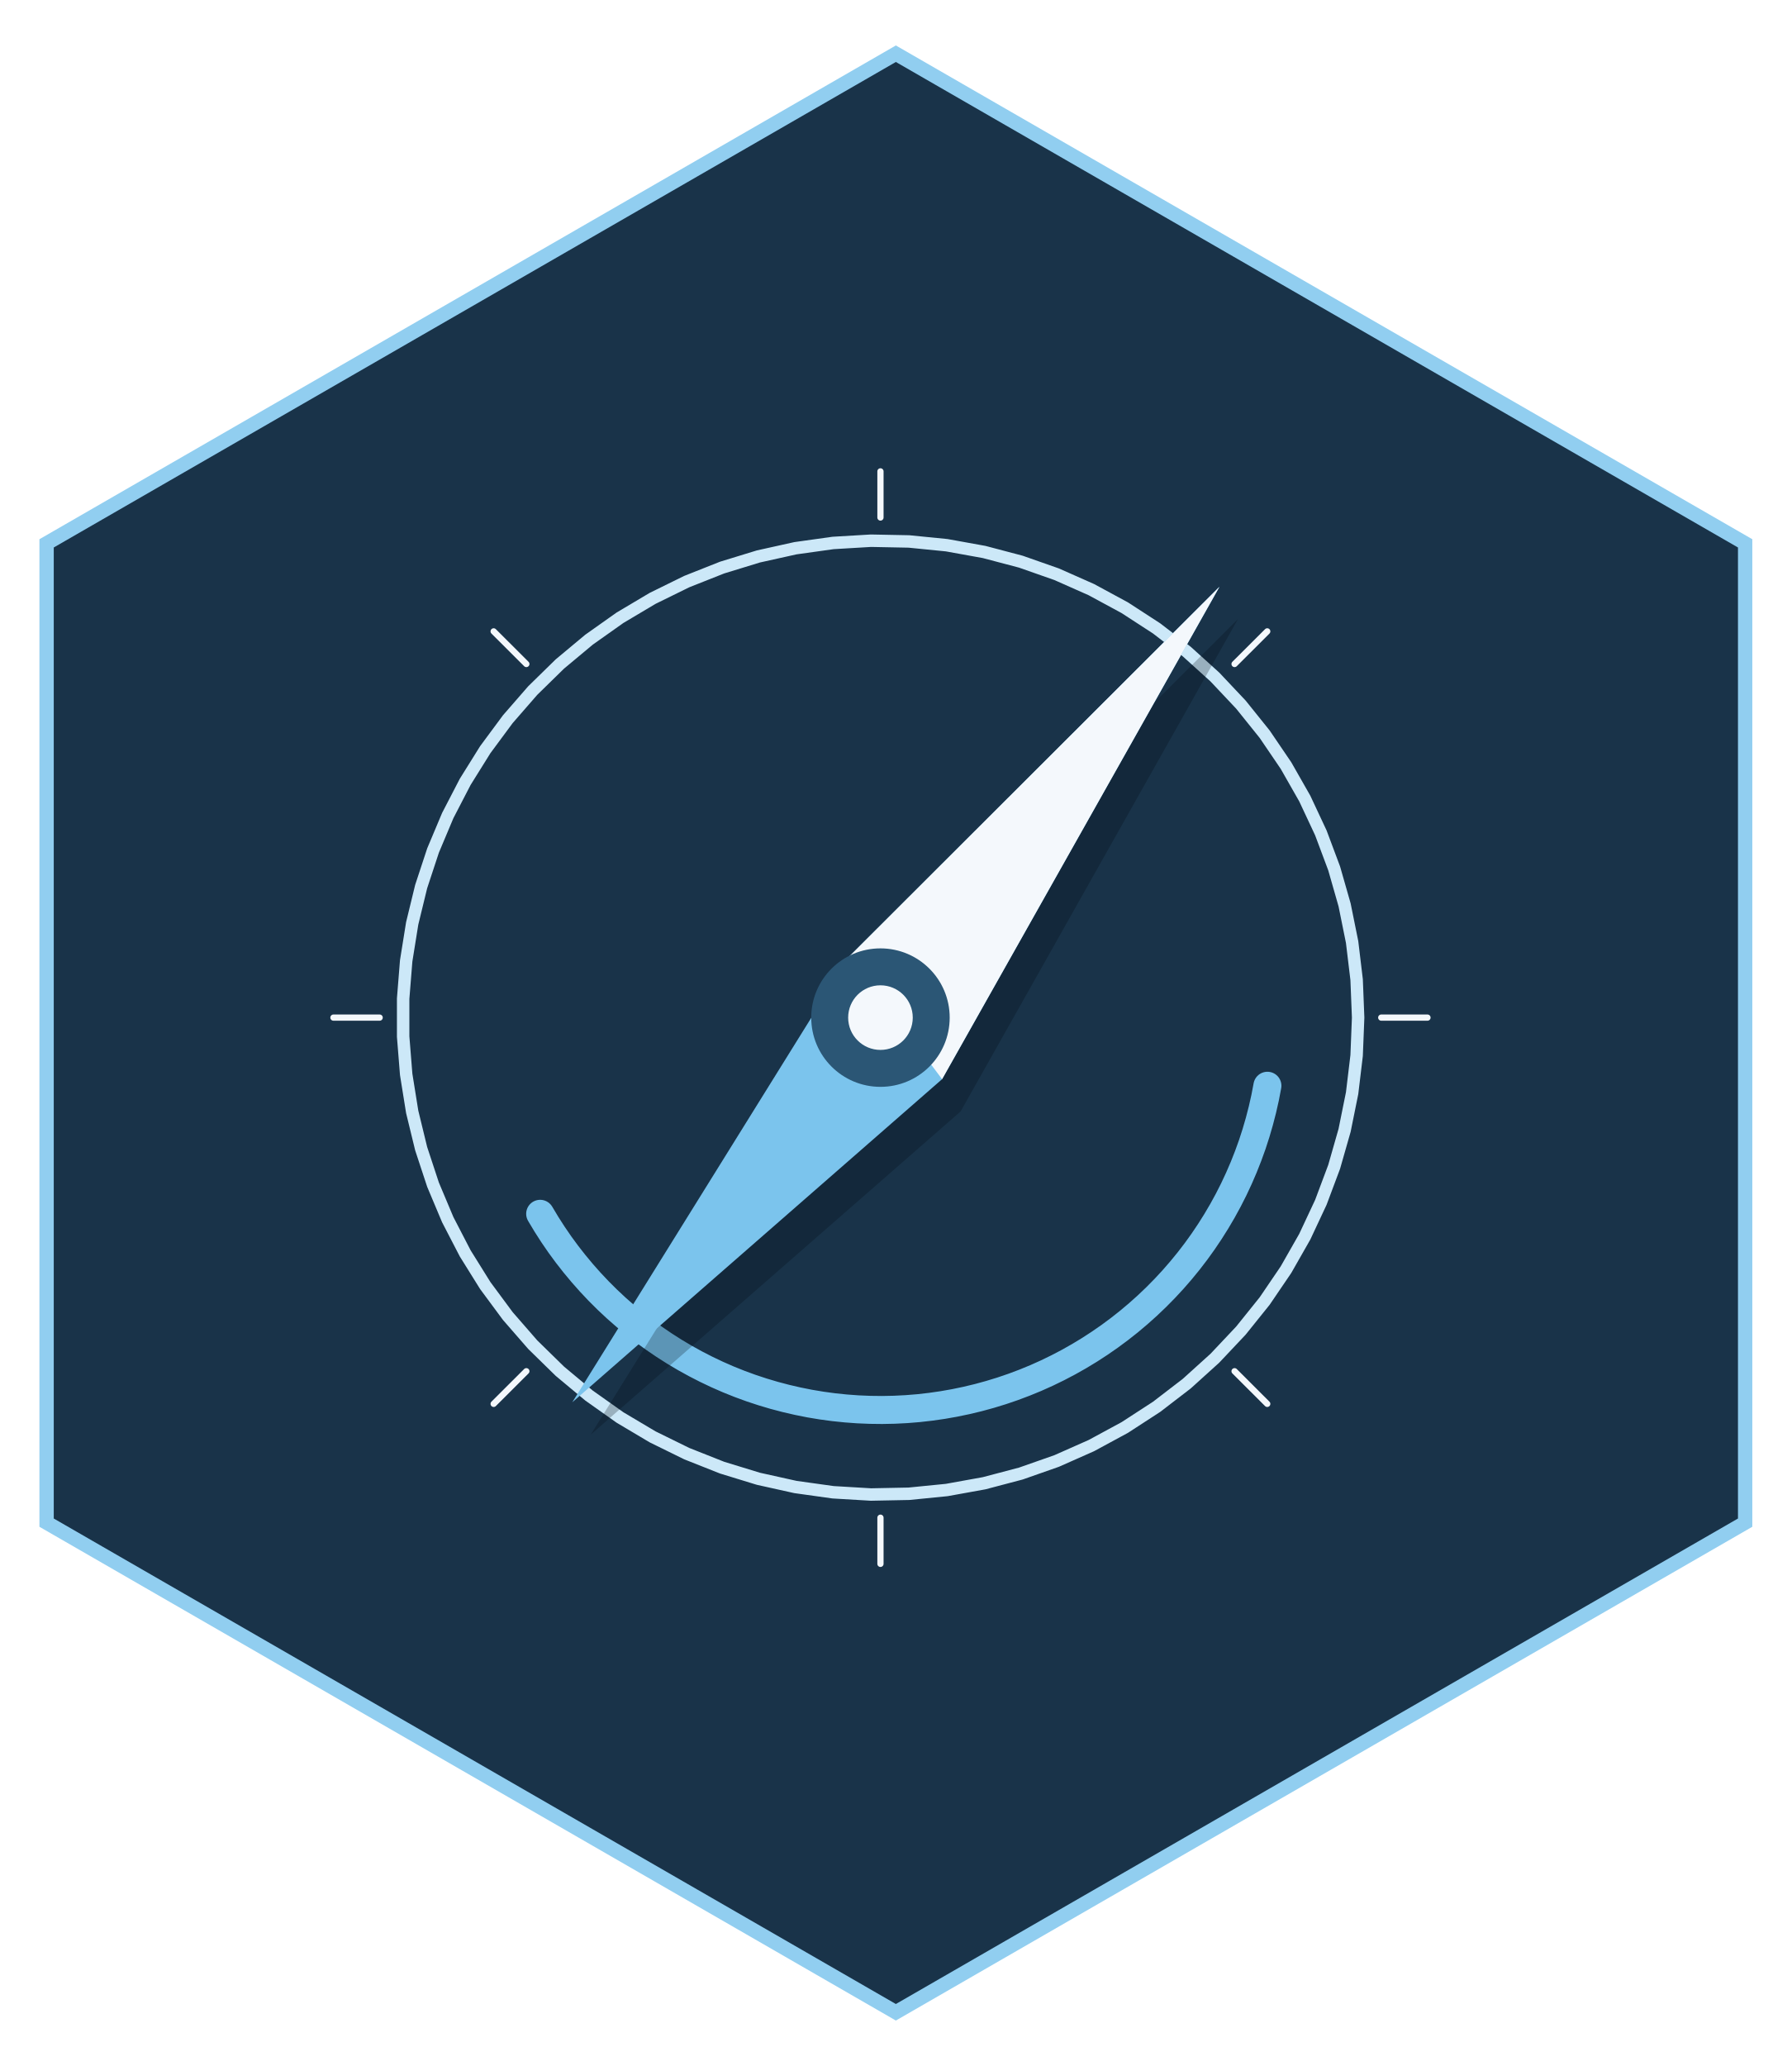
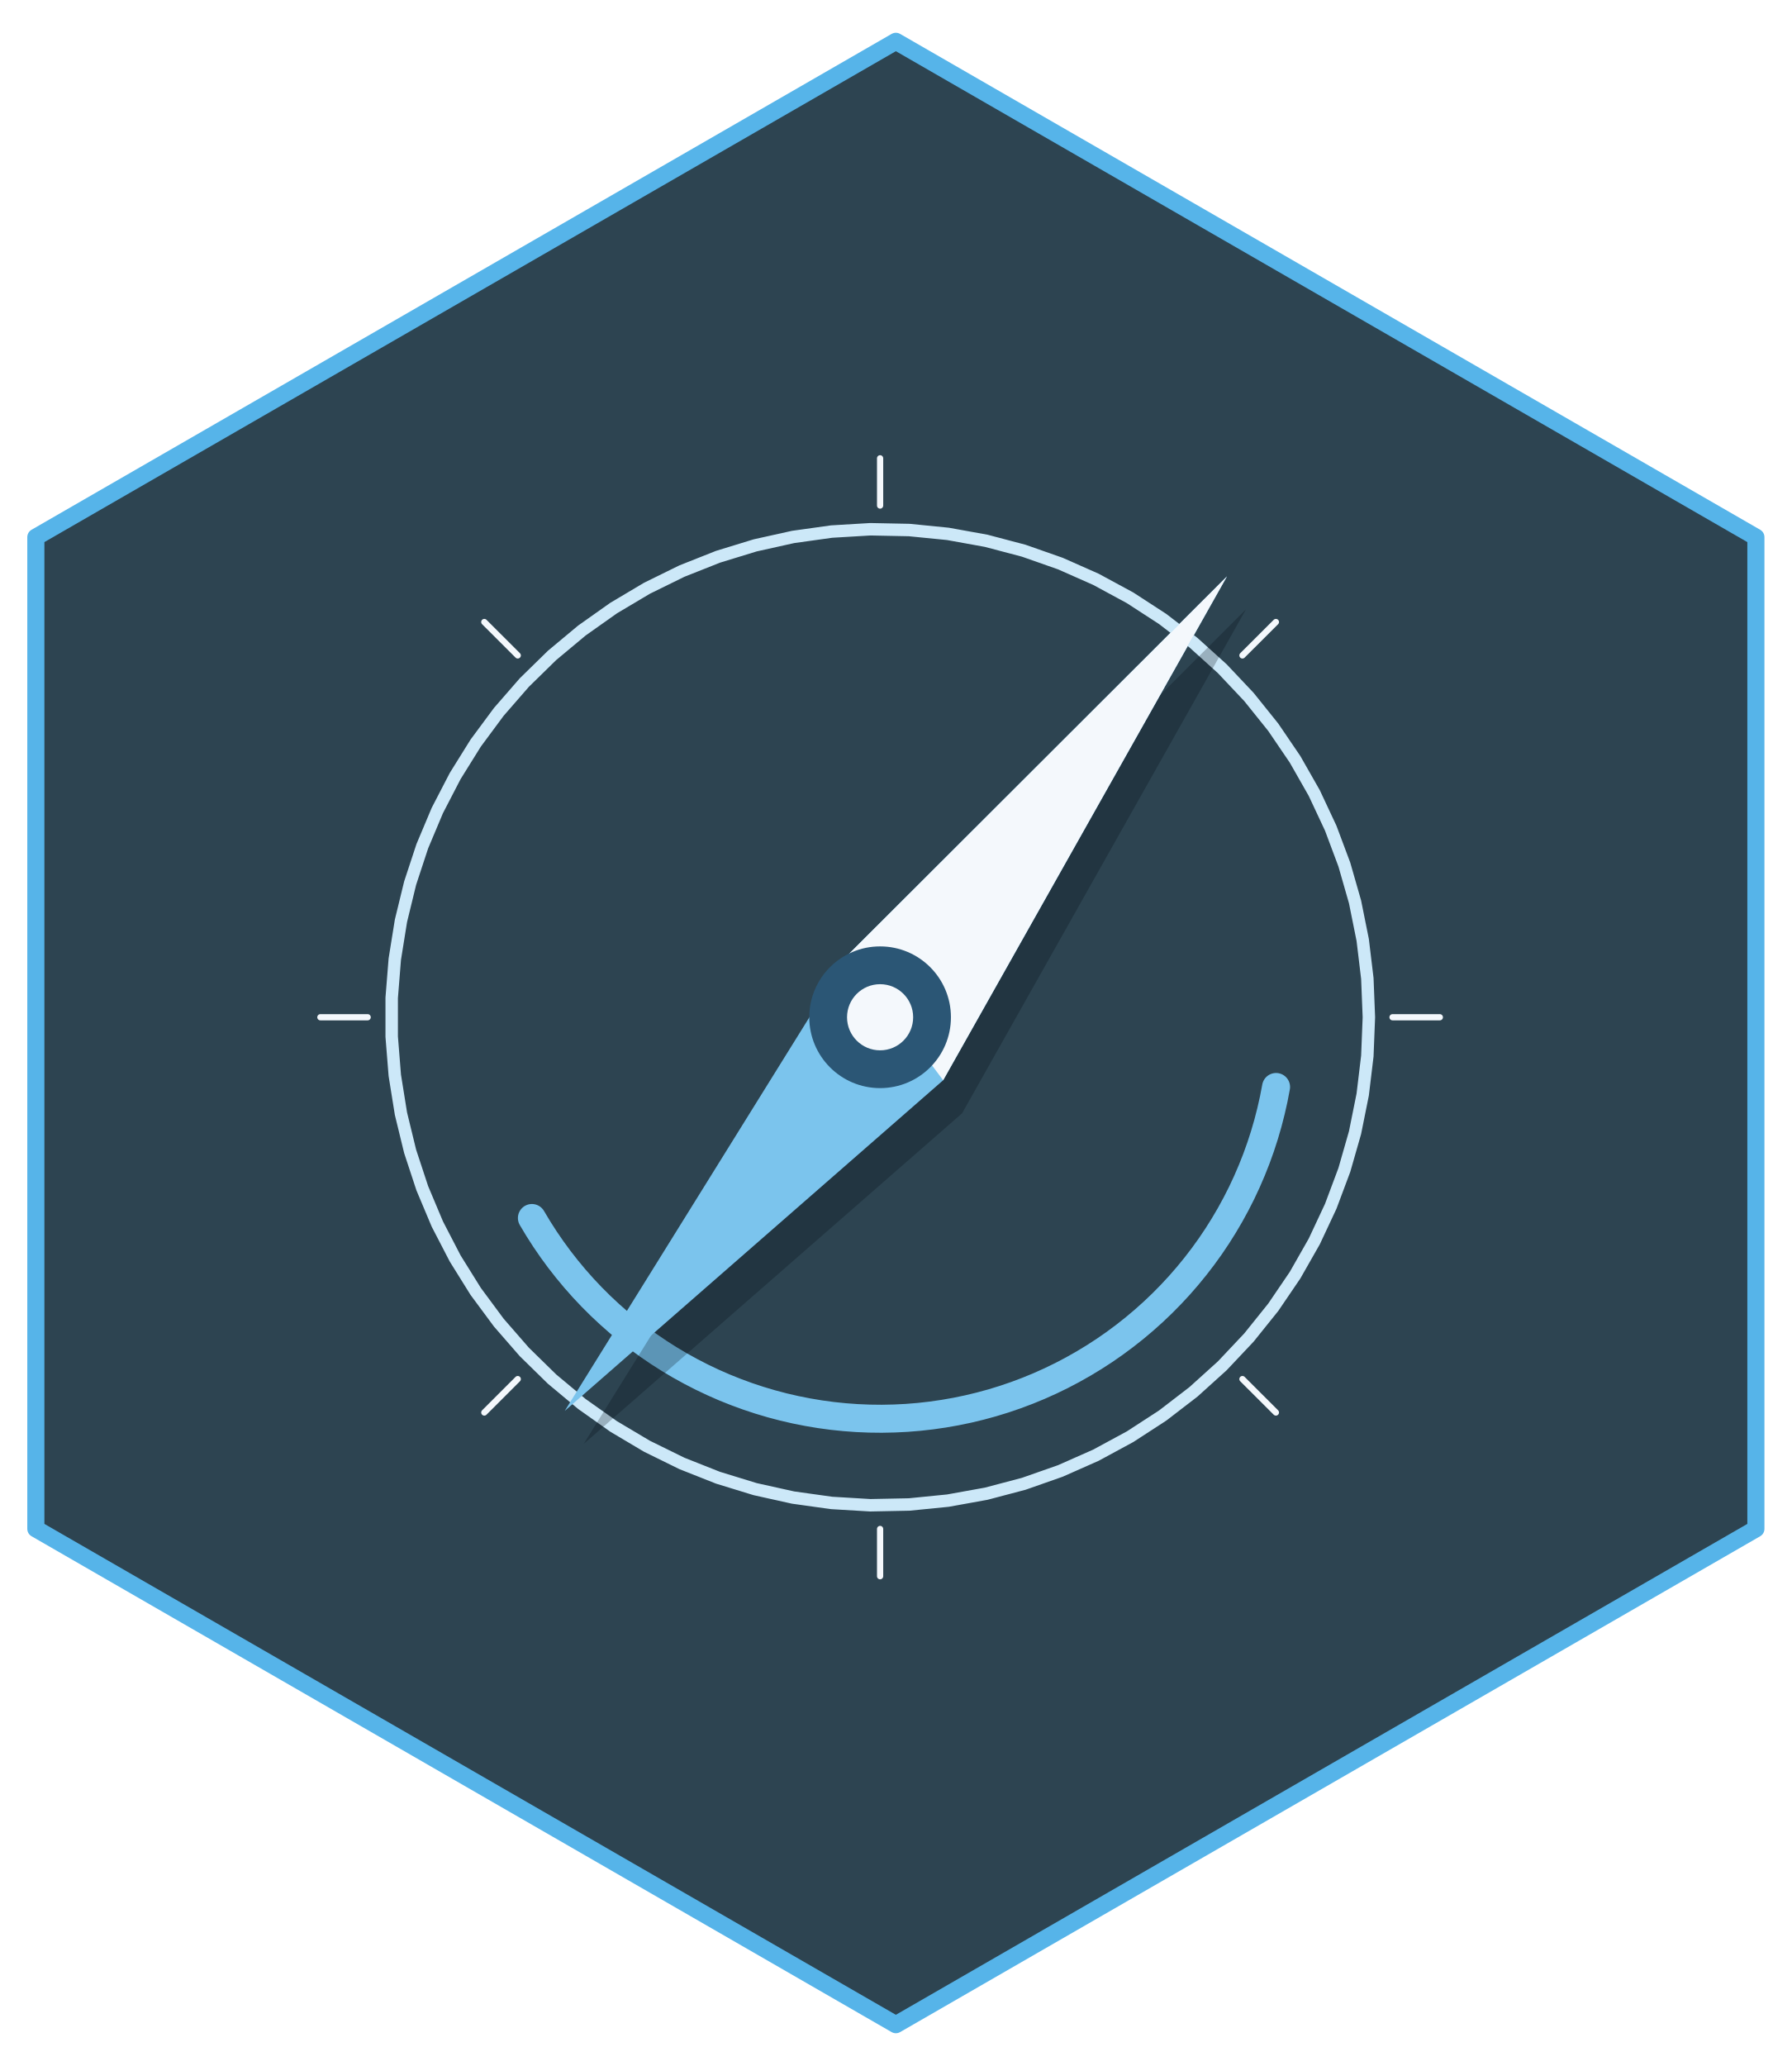
- <svg xmlns="http://www.w3.org/2000/svg" width="432" height="498" viewBox="0 0 432 498">
-   <path fill-rule="nonzero" fill="rgb(100%, 100%, 100%)" fill-opacity="1" d="M 216 4.98 L 427.68 126.988 L 427.68 371.012 L 216 493.02 L 4.32 371.012 L 4.32 126.988 Z M 216 4.98 " />
-   <path fill-rule="nonzero" fill="rgb(56.863%, 80.784%, 94.118%)" fill-opacity="1" d="M 216 10.957 L 422.496 129.977 L 422.496 368.023 L 216 487.043 L 9.504 368.023 L 9.504 129.977 Z M 216 10.957 " />
-   <path fill-rule="nonzero" fill="rgb(9.804%, 20%, 28.627%)" fill-opacity="1" d="M 216 14.941 L 419.039 131.969 L 419.039 366.031 L 216 483.059 L 12.961 366.031 L 12.961 131.969 Z M 216 14.941 " />
-   <path fill="none" stroke-width="3" stroke-linecap="round" stroke-linejoin="round" stroke="rgb(80%, 90.98%, 97.255%)" stroke-opacity="1" stroke-miterlimit="10" d="M 327.457 245.289 L 327.094 236.156 L 326.004 227.078 L 324.191 218.117 L 321.676 209.324 L 318.469 200.762 L 314.59 192.48 L 310.062 184.535 L 304.918 176.969 L 299.188 169.84 L 292.91 163.184 L 286.121 157.047 L 278.863 151.473 L 271.188 146.488 L 263.137 142.129 L 254.766 138.418 L 246.129 135.387 L 237.273 133.051 L 228.262 131.422 L 219.152 130.516 L 209.996 130.336 L 200.855 130.879 L 191.785 132.148 L 182.844 134.133 L 174.094 136.816 L 165.578 140.191 L 157.363 144.227 L 149.492 148.902 L 142.023 154.188 L 134.992 160.051 L 128.453 166.449 L 122.445 173.348 L 117.004 180.699 L 112.164 188.461 L 107.957 196.582 L 104.41 205.012 L 101.547 213.695 L 99.383 222.578 L 97.934 231.605 L 97.203 240.719 L 97.203 249.863 L 97.934 258.977 L 99.383 268.004 L 101.547 276.887 L 104.41 285.57 L 107.957 294 L 112.164 302.121 L 117.004 309.883 L 122.445 317.234 L 128.453 324.133 L 134.992 330.531 L 142.023 336.395 L 149.492 341.68 L 157.363 346.355 L 165.578 350.391 L 174.094 353.766 L 182.844 356.449 L 191.785 358.434 L 200.855 359.703 L 209.996 360.246 L 219.152 360.066 L 228.262 359.16 L 237.273 357.531 L 246.129 355.195 L 254.766 352.164 L 263.137 348.453 L 271.188 344.094 L 278.863 339.109 L 286.121 333.535 L 292.91 327.398 L 299.188 320.742 L 304.918 313.613 L 310.062 306.047 L 314.59 298.102 L 318.469 289.82 L 321.676 281.258 L 324.191 272.465 L 326.004 263.504 L 327.094 254.426 L 327.457 245.289 " />
-   <path fill="none" stroke-width="6.75" stroke-linecap="round" stroke-linejoin="round" stroke="rgb(48.235%, 76.863%, 92.941%)" stroke-opacity="1" stroke-miterlimit="10" d="M 130.238 292.582 L 131.742 295.09 L 133.324 297.555 L 134.98 299.969 L 136.711 302.328 L 138.516 304.633 L 140.391 306.883 L 142.332 309.074 L 144.34 311.203 L 146.414 313.27 L 148.551 315.27 L 150.75 317.203 L 153.008 319.07 L 155.32 320.863 L 157.688 322.586 L 160.109 324.234 L 162.578 325.809 L 165.098 327.305 L 167.66 328.723 L 170.266 330.059 L 172.91 331.316 L 175.594 332.492 L 178.312 333.582 L 181.066 334.59 L 183.848 335.508 L 186.656 336.344 L 189.488 337.09 L 192.344 337.75 L 195.215 338.324 L 198.105 338.805 L 201.008 339.199 L 203.922 339.5 L 206.848 339.715 L 209.773 339.836 L 212.703 339.871 L 215.633 339.812 L 218.559 339.664 L 221.48 339.426 L 224.391 339.094 L 227.293 338.676 L 230.176 338.168 L 233.047 337.57 L 235.895 336.887 L 238.719 336.113 L 241.52 335.254 L 244.293 334.309 L 247.035 333.277 L 249.746 332.164 L 252.418 330.965 L 255.051 329.684 L 257.645 328.324 L 260.195 326.883 L 262.699 325.367 L 265.156 323.77 L 267.562 322.102 L 269.914 320.359 L 272.215 318.543 L 274.453 316.656 L 276.637 314.703 L 278.754 312.684 L 280.809 310.602 L 282.801 308.453 L 284.723 306.246 L 286.578 303.98 L 288.359 301.66 L 290.07 299.281 L 291.703 296.855 L 293.262 294.379 L 294.746 291.855 L 296.148 289.289 L 297.473 286.676 L 298.711 284.027 L 299.871 281.34 L 300.945 278.617 L 301.938 275.867 L 302.84 273.082 L 303.656 270.273 L 304.387 267.441 L 305.031 264.586 L 305.582 261.715 " />
-   <path fill="none" stroke-width="1.5" stroke-linecap="round" stroke-linejoin="round" stroke="rgb(95.686%, 97.255%, 98.824%)" stroke-opacity="1" stroke-miterlimit="10" d="M 333.027 245.289 L 344.176 245.289 " />
-   <path fill="none" stroke-width="1.5" stroke-linecap="round" stroke-linejoin="round" stroke="rgb(95.686%, 97.255%, 98.824%)" stroke-opacity="1" stroke-miterlimit="10" d="M 297.664 160.055 L 305.543 152.188 " />
-   <path fill="none" stroke-width="1.5" stroke-linecap="round" stroke-linejoin="round" stroke="rgb(95.686%, 97.255%, 98.824%)" stroke-opacity="1" stroke-miterlimit="10" d="M 212.285 124.746 L 212.285 113.621 " />
-   <path fill="none" stroke-width="1.5" stroke-linecap="round" stroke-linejoin="round" stroke="rgb(95.686%, 97.255%, 98.824%)" stroke-opacity="1" stroke-miterlimit="10" d="M 126.906 160.055 L 119.023 152.188 " />
-   <path fill="none" stroke-width="1.5" stroke-linecap="round" stroke-linejoin="round" stroke="rgb(95.686%, 97.255%, 98.824%)" stroke-opacity="1" stroke-miterlimit="10" d="M 91.539 245.289 L 80.395 245.289 " />
-   <path fill="none" stroke-width="1.5" stroke-linecap="round" stroke-linejoin="round" stroke="rgb(95.686%, 97.255%, 98.824%)" stroke-opacity="1" stroke-miterlimit="10" d="M 126.906 330.527 L 119.023 338.395 " />
-   <path fill="none" stroke-width="1.5" stroke-linecap="round" stroke-linejoin="round" stroke="rgb(95.686%, 97.255%, 98.824%)" stroke-opacity="1" stroke-miterlimit="10" d="M 212.285 365.832 L 212.285 376.961 " />
-   <path fill="none" stroke-width="1.5" stroke-linecap="round" stroke-linejoin="round" stroke="rgb(95.686%, 97.255%, 98.824%)" stroke-opacity="1" stroke-miterlimit="10" d="M 297.664 330.527 L 305.543 338.395 " />
-   <path fill-rule="nonzero" fill="rgb(1.176%, 3.922%, 7.059%)" fill-opacity="0.251" d="M 142.438 345.805 L 231.605 267.914 L 298.477 149.227 L 209.312 238.242 Z M 142.438 345.805 " />
-   <path fill-rule="nonzero" fill="rgb(48.235%, 76.863%, 92.941%)" fill-opacity="1" d="M 137.98 338.016 L 227.145 260.129 L 294.02 141.438 L 204.855 230.453 Z M 137.98 338.016 " />
-   <path fill-rule="nonzero" fill="rgb(95.686%, 97.255%, 98.824%)" fill-opacity="1" d="M 204.855 230.453 L 227.145 260.129 L 294.02 141.438 Z M 204.855 230.453 " />
-   <path fill-rule="nonzero" fill="rgb(16.863%, 33.725%, 45.882%)" fill-opacity="1" d="M 228.977 245.289 C 228.977 254.508 221.504 261.98 212.285 261.98 C 203.066 261.98 195.594 254.508 195.594 245.289 C 195.594 236.074 203.066 228.602 212.285 228.602 C 221.504 228.602 228.977 236.074 228.977 245.289 " />
-   <path fill-rule="nonzero" fill="rgb(95.686%, 97.255%, 98.824%)" fill-opacity="1" d="M 220.074 245.289 C 220.074 249.594 216.586 253.078 212.285 253.078 C 207.984 253.078 204.496 249.594 204.496 245.289 C 204.496 240.988 207.984 237.504 212.285 237.504 C 216.586 237.504 220.074 240.988 220.074 245.289 " />
+ <svg xmlns="http://www.w3.org/2000/svg" width="432pt" height="498pt" viewBox="0 0 432 498">
+   <path fill-rule="nonzero" fill="rgb(17.647%, 26.667%, 31.765%)" fill-opacity="1" stroke-width="4.125" stroke-linecap="round" stroke-linejoin="round" stroke="rgb(33.725%, 70.588%, 91.373%)" stroke-opacity="1" stroke-miterlimit="10" d="M 216 9.961 L 423.359 129.48 L 423.359 368.52 L 216 488.039 L 8.641 368.52 L 8.641 129.48 Z M 216 9.961 " />
+   <path fill="none" stroke-width="3" stroke-linecap="round" stroke-linejoin="round" stroke="rgb(80%, 90.98%, 97.255%)" stroke-opacity="1" stroke-miterlimit="10" d="M 330.047 245.203 L 329.676 235.855 L 328.559 226.57 L 326.711 217.398 L 324.133 208.402 L 320.852 199.641 L 316.883 191.168 L 312.25 183.035 L 306.988 175.297 L 301.125 167.996 L 294.699 161.188 L 287.75 154.91 L 280.328 149.203 L 272.473 144.102 L 264.234 139.641 L 255.668 135.848 L 246.828 132.746 L 237.77 130.355 L 228.547 128.688 L 219.223 127.762 L 209.855 127.574 L 200.5 128.133 L 191.223 129.43 L 182.074 131.461 L 173.117 134.207 L 164.406 137.66 L 156 141.789 L 147.949 146.574 L 140.301 151.984 L 133.109 157.98 L 126.418 164.527 L 120.27 171.59 L 114.699 179.113 L 109.75 187.055 L 105.445 195.363 L 101.816 203.988 L 98.887 212.875 L 96.672 221.965 L 95.188 231.203 L 94.441 240.527 L 94.441 249.883 L 95.188 259.207 L 96.672 268.445 L 98.887 277.535 L 101.816 286.422 L 105.445 295.047 L 109.75 303.355 L 114.699 311.297 L 120.27 318.82 L 126.418 325.879 L 133.109 332.43 L 140.301 338.426 L 147.949 343.836 L 156 348.617 L 164.406 352.75 L 173.117 356.199 L 182.074 358.949 L 191.223 360.98 L 200.5 362.277 L 209.855 362.836 L 219.223 362.648 L 228.547 361.719 L 237.77 360.055 L 246.828 357.664 L 255.668 354.562 L 264.234 350.77 L 272.473 346.309 L 280.328 341.207 L 287.75 335.5 L 294.699 329.223 L 301.125 322.41 L 306.988 315.113 L 312.25 307.375 L 316.883 299.242 L 320.852 290.77 L 324.133 282.008 L 326.711 273.012 L 328.559 263.84 L 329.676 254.551 L 330.047 245.203 " />
+   <path fill="none" stroke-width="6.75" stroke-linecap="round" stroke-linejoin="round" stroke="rgb(48.235%, 76.863%, 92.941%)" stroke-opacity="1" stroke-miterlimit="10" d="M 128.246 293.594 L 129.785 296.164 L 131.402 298.684 L 133.098 301.152 L 134.867 303.566 L 136.715 305.926 L 138.629 308.227 L 140.617 310.469 L 142.672 312.648 L 144.797 314.762 L 146.984 316.809 L 149.23 318.789 L 151.543 320.699 L 153.91 322.535 L 156.332 324.297 L 158.809 325.984 L 161.336 327.594 L 163.914 329.125 L 166.535 330.574 L 169.203 331.945 L 171.91 333.23 L 174.656 334.434 L 177.438 335.547 L 180.254 336.578 L 183.098 337.52 L 185.973 338.375 L 188.871 339.141 L 191.793 339.816 L 194.734 340.398 L 197.691 340.895 L 200.66 341.297 L 203.645 341.605 L 206.633 341.824 L 209.629 341.949 L 212.625 341.984 L 215.625 341.922 L 218.617 341.773 L 221.605 341.527 L 224.586 341.191 L 227.555 340.762 L 230.508 340.242 L 233.441 339.633 L 236.355 338.93 L 239.25 338.141 L 242.113 337.262 L 244.953 336.293 L 247.758 335.238 L 250.527 334.098 L 253.266 332.871 L 255.961 331.562 L 258.613 330.168 L 261.223 328.695 L 263.785 327.141 L 266.301 325.512 L 268.762 323.801 L 271.168 322.016 L 273.52 320.16 L 275.812 318.23 L 278.047 316.23 L 280.215 314.164 L 282.316 312.031 L 284.355 309.836 L 286.32 307.578 L 288.219 305.258 L 290.043 302.883 L 291.793 300.453 L 293.465 297.969 L 295.059 295.434 L 296.578 292.852 L 298.012 290.223 L 299.367 287.555 L 300.637 284.84 L 301.82 282.094 L 302.922 279.309 L 303.934 276.492 L 304.859 273.645 L 305.695 270.77 L 306.441 267.871 L 307.102 264.949 L 307.668 262.012 " />
+   <path fill="none" stroke-width="1.5" stroke-linecap="round" stroke-linejoin="round" stroke="rgb(95.686%, 97.255%, 98.824%)" stroke-opacity="1" stroke-miterlimit="10" d="M 335.75 245.203 L 347.156 245.203 " />
+   <path fill="none" stroke-width="1.5" stroke-linecap="round" stroke-linejoin="round" stroke="rgb(95.686%, 97.255%, 98.824%)" stroke-opacity="1" stroke-miterlimit="10" d="M 299.562 157.984 L 307.629 149.934 " />
+   <path fill="none" stroke-width="1.5" stroke-linecap="round" stroke-linejoin="round" stroke="rgb(95.686%, 97.255%, 98.824%)" stroke-opacity="1" stroke-miterlimit="10" d="M 212.199 121.859 L 212.199 110.473 " />
+   <path fill="none" stroke-width="1.5" stroke-linecap="round" stroke-linejoin="round" stroke="rgb(95.686%, 97.255%, 98.824%)" stroke-opacity="1" stroke-miterlimit="10" d="M 124.832 157.984 L 116.77 149.934 " />
+   <path fill="none" stroke-width="1.5" stroke-linecap="round" stroke-linejoin="round" stroke="rgb(95.686%, 97.255%, 98.824%)" stroke-opacity="1" stroke-miterlimit="10" d="M 88.645 245.203 L 77.242 245.203 " />
+   <path fill="none" stroke-width="1.5" stroke-linecap="round" stroke-linejoin="round" stroke="rgb(95.686%, 97.255%, 98.824%)" stroke-opacity="1" stroke-miterlimit="10" d="M 124.832 332.422 L 116.77 340.477 " />
+   <path fill="none" stroke-width="1.5" stroke-linecap="round" stroke-linejoin="round" stroke="rgb(95.686%, 97.255%, 98.824%)" stroke-opacity="1" stroke-miterlimit="10" d="M 212.199 368.551 L 212.199 379.938 " />
+   <path fill="none" stroke-width="1.5" stroke-linecap="round" stroke-linejoin="round" stroke="rgb(95.686%, 97.255%, 98.824%)" stroke-opacity="1" stroke-miterlimit="10" d="M 299.562 332.422 L 307.629 340.477 " />
+   <path fill-rule="nonzero" fill="rgb(1.176%, 3.922%, 7.059%)" fill-opacity="0.251" d="M 140.727 348.055 L 231.965 268.355 L 300.395 146.906 L 209.156 237.992 Z M 140.727 348.055 " />
+   <path fill-rule="nonzero" fill="rgb(48.235%, 76.863%, 92.941%)" fill-opacity="1" d="M 136.168 340.086 L 227.406 260.387 L 295.832 138.938 L 204.594 230.023 Z M 136.168 340.086 " />
+   <path fill-rule="nonzero" fill="rgb(95.686%, 97.255%, 98.824%)" fill-opacity="1" d="M 204.594 230.023 L 227.406 260.387 L 295.832 138.938 Z M 204.594 230.023 " />
+   <path fill-rule="nonzero" fill="rgb(16.863%, 33.725%, 45.882%)" fill-opacity="1" d="M 229.277 245.203 C 229.277 254.637 221.629 262.285 212.199 262.285 C 202.766 262.285 195.121 254.637 195.121 245.203 C 195.121 235.773 202.766 228.125 212.199 228.125 C 221.629 228.125 229.277 235.773 229.277 245.203 " />
+   <path fill-rule="nonzero" fill="rgb(95.686%, 97.255%, 98.824%)" fill-opacity="1" d="M 220.168 245.203 C 220.168 249.605 216.602 253.176 212.199 253.176 C 207.797 253.176 204.227 249.605 204.227 245.203 C 204.227 240.805 207.797 237.234 212.199 237.234 C 216.602 237.234 220.168 240.805 220.168 245.203 " />
</svg>
